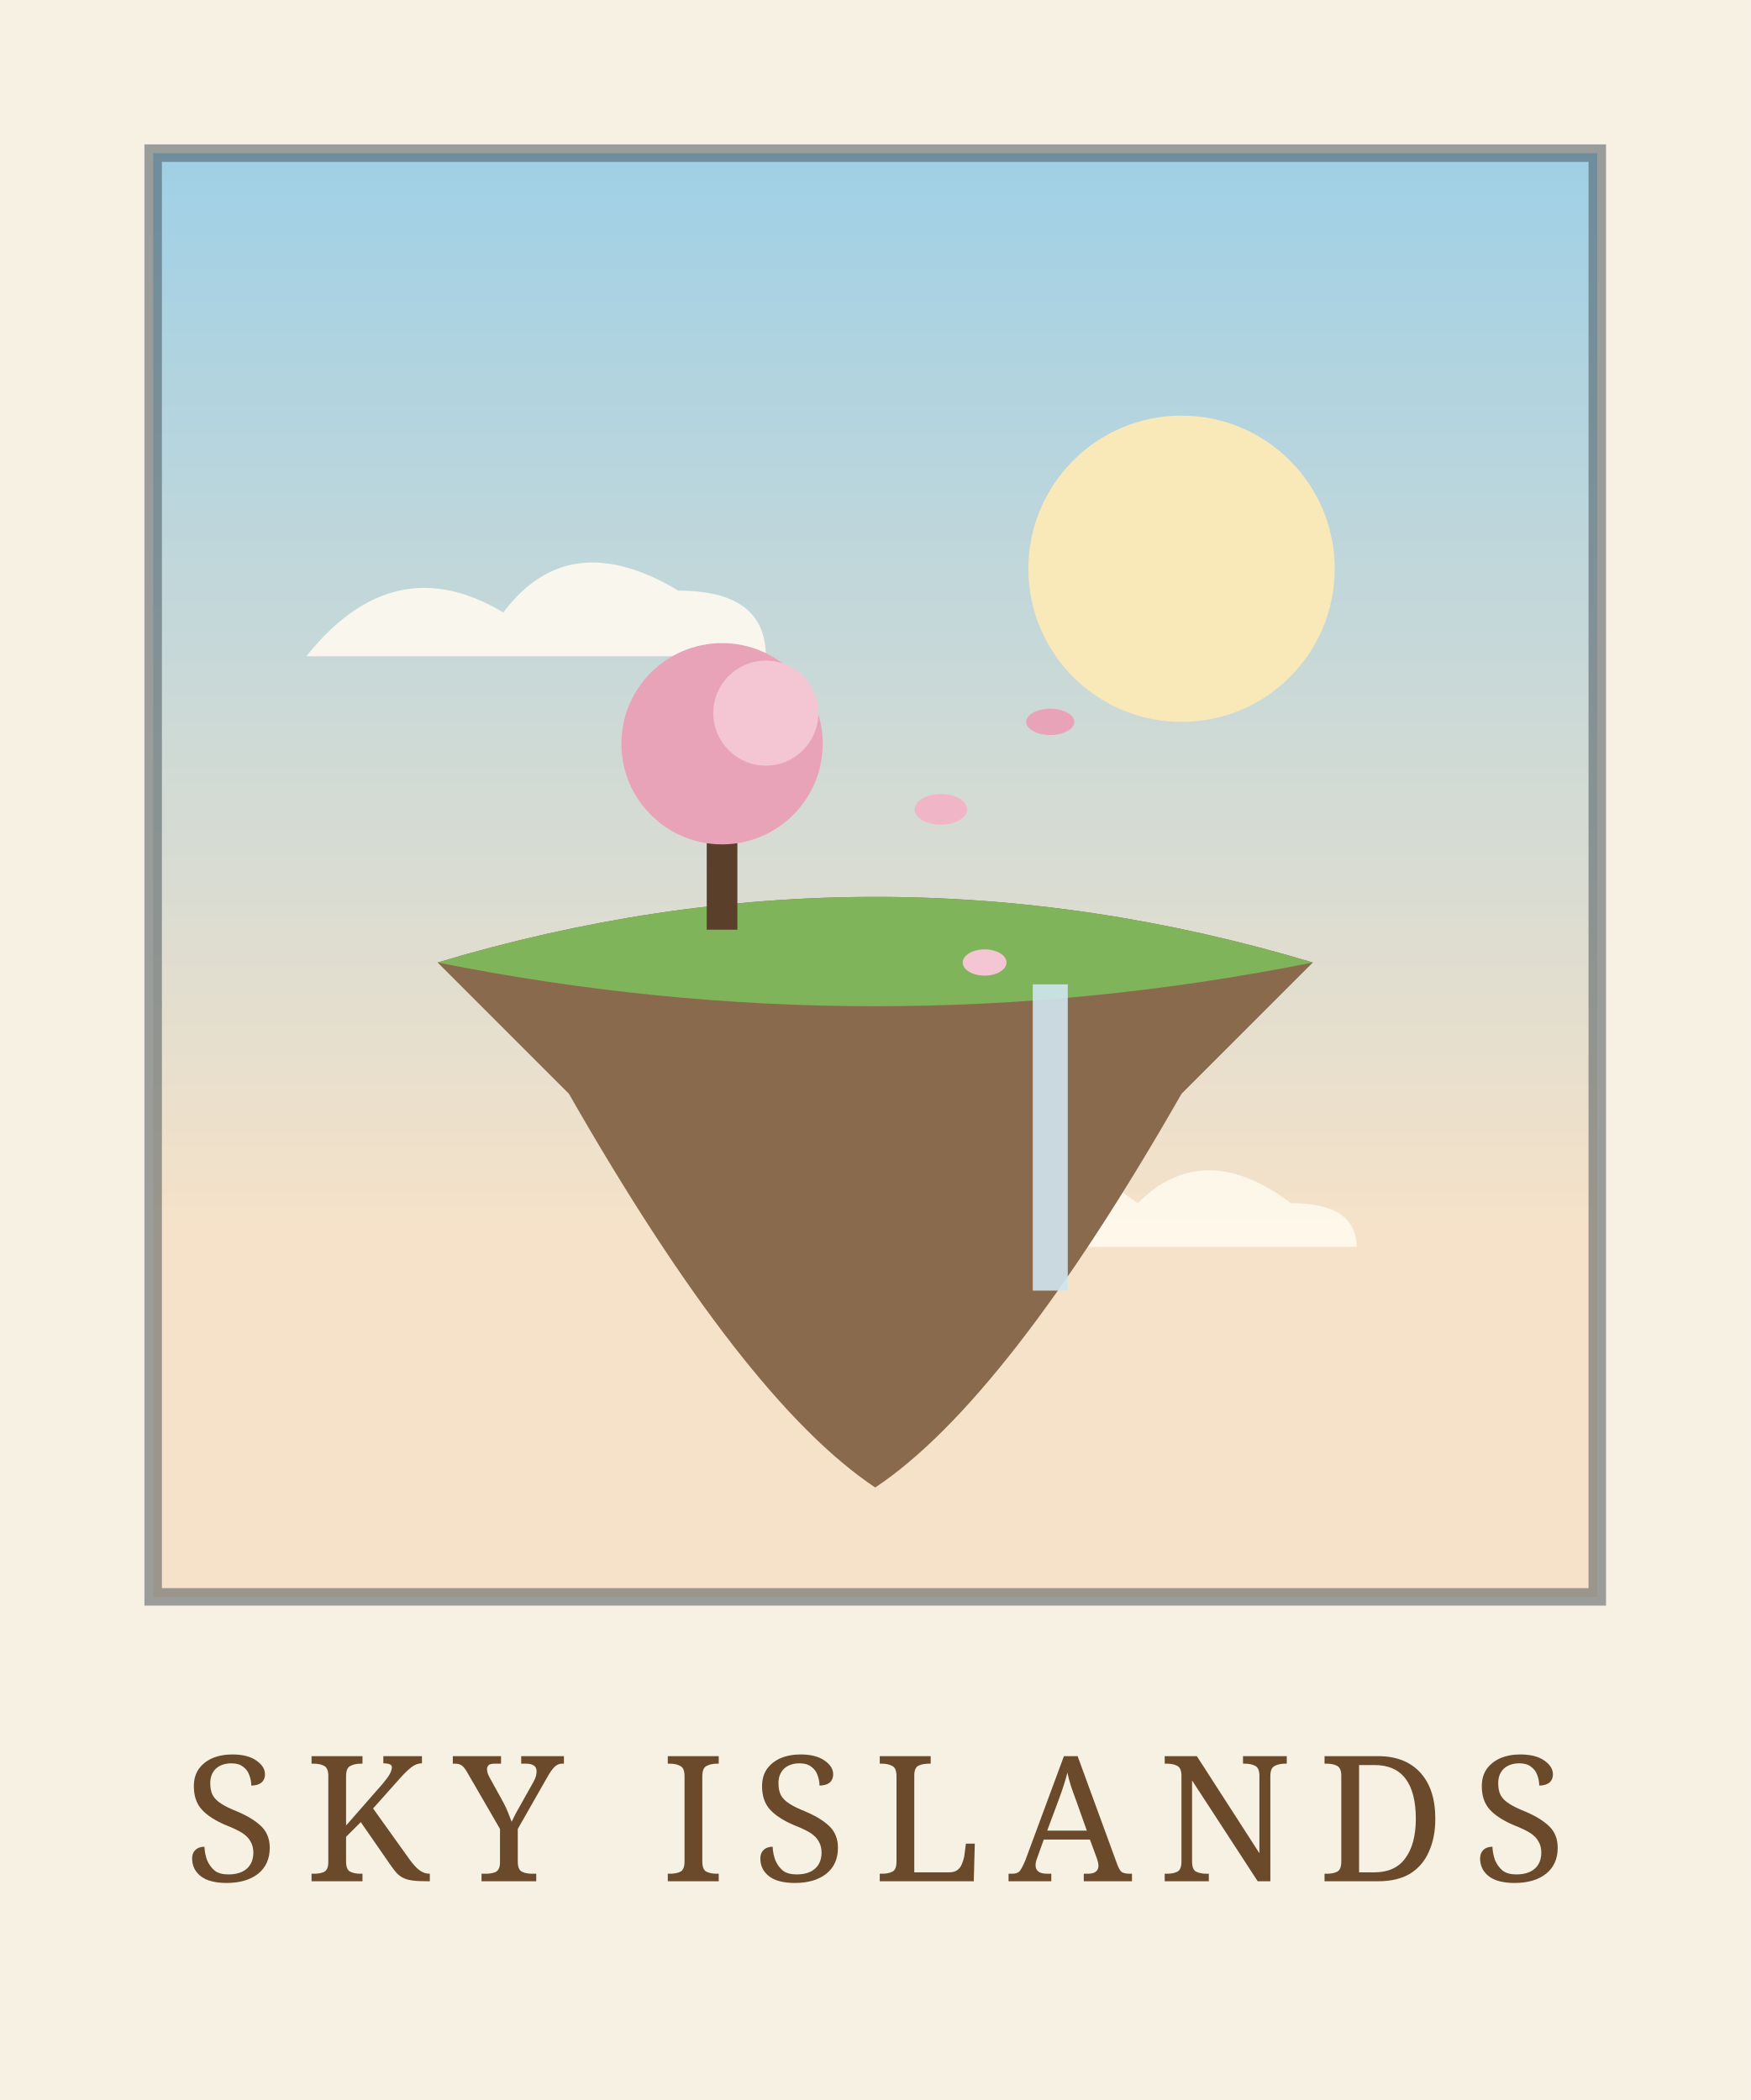
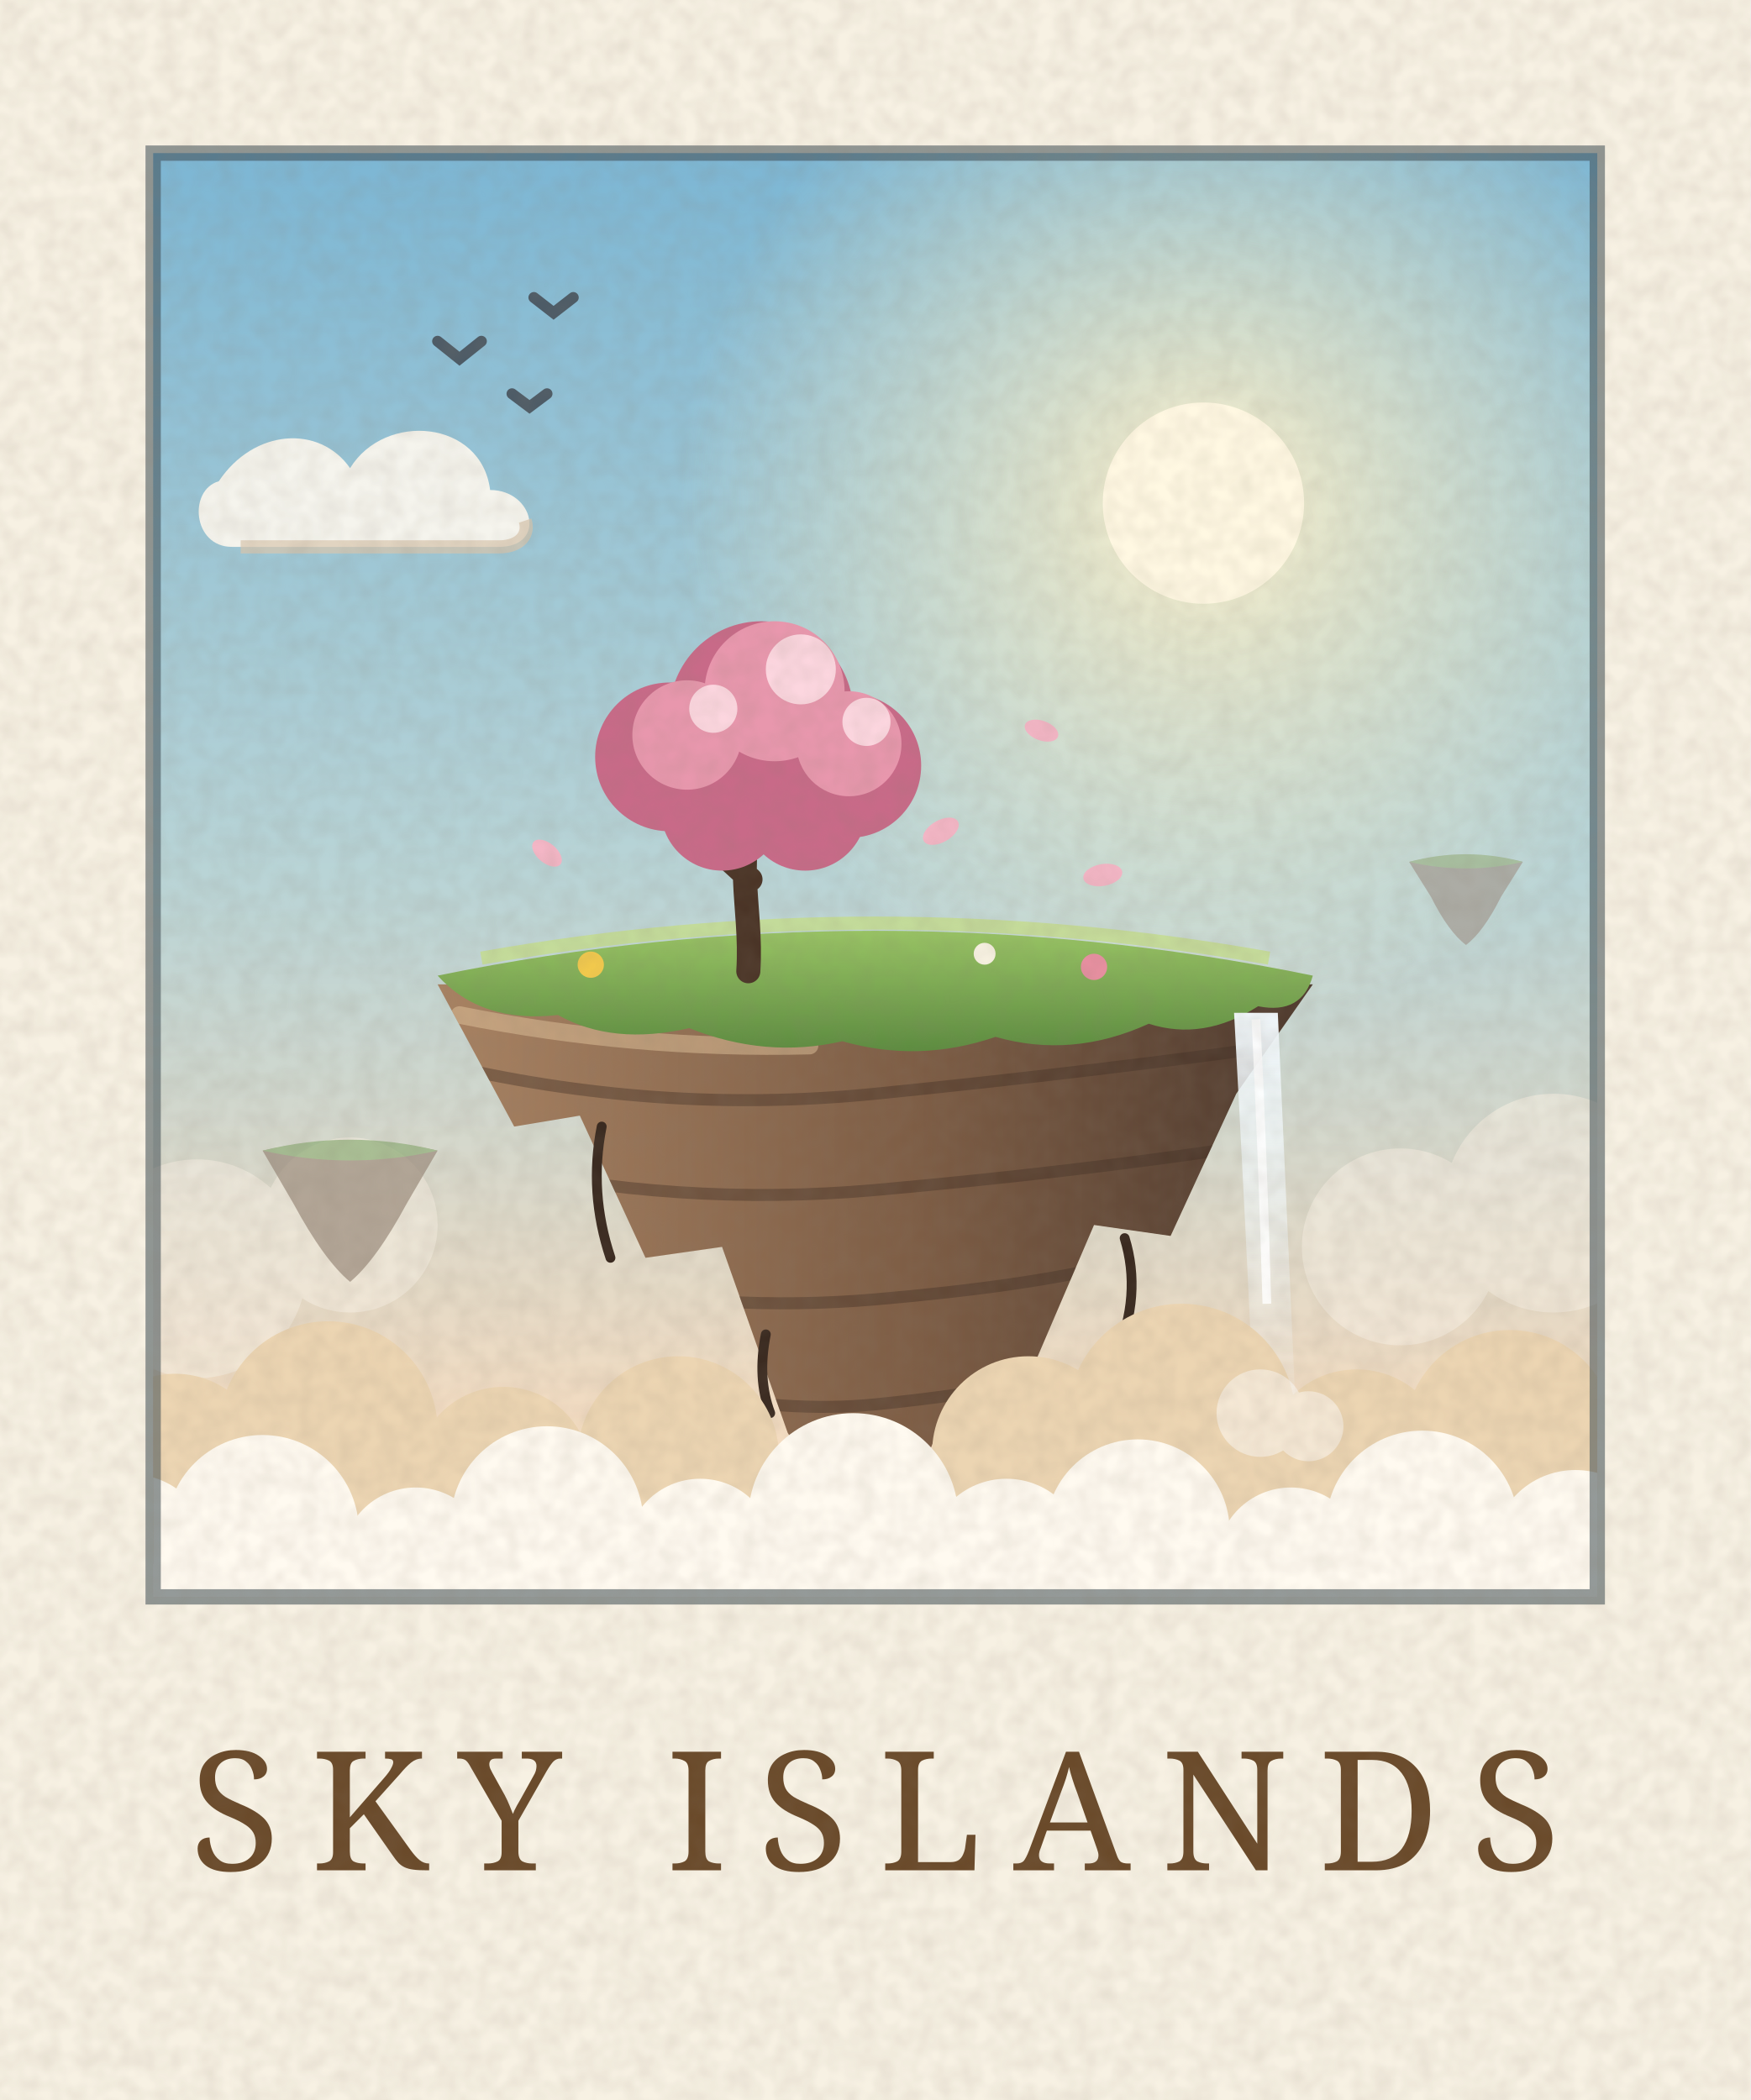
<svg xmlns="http://www.w3.org/2000/svg" viewBox="0 0 80 96">
  <defs>
    <linearGradient id="sky" x1="0" y1="0" x2="0" y2="1">
-       <stop offset="0" stop-color="#9fd0e6" />
-       <stop offset="0.75" stop-color="#f6e2c8" />
+       <stop offset="0" stop-color="#7cb6d4" />
+       <stop offset="0.5" stop-color="#b9d4d6" />
+       <stop offset="0.9" stop-color="#f6dcc0" />
    </linearGradient>
+     <radialGradient id="glow" cx="55" cy="23" r="24" gradientUnits="userSpaceOnUse">
+       <stop offset="0" stop-color="#fff6d6" />
+       <stop offset="0.25" stop-color="#fff1c8" stop-opacity="0.7" />
+       <stop offset="1" stop-color="#fff1c8" stop-opacity="0" />
+     </radialGradient>
+     <linearGradient id="rock" x1="20" y1="0" x2="60" y2="0" gradientUnits="userSpaceOnUse">
+       <stop offset="0" stop-color="#a88262" />
+       <stop offset="0.55" stop-color="#7d5d45" />
+       <stop offset="1" stop-color="#4e3a2e" />
+     </linearGradient>
+     <linearGradient id="grass" x1="0" y1="41" x2="0" y2="48" gradientUnits="userSpaceOnUse">
+       <stop offset="0" stop-color="#a9d36e" />
+       <stop offset="1" stop-color="#5d8c40" />
+     </linearGradient>
+     <linearGradient id="fall" x1="0" y1="46" x2="0" y2="66" gradientUnits="userSpaceOnUse">
+       <stop offset="0" stop-color="#f4fbff" />
+       <stop offset="1" stop-color="#f4fbff" stop-opacity="0" />
+     </linearGradient>
+     <clipPath id="pic">
+       <rect x="7" y="7" width="66" height="66" />
+     </clipPath>
+     <clipPath id="under">
+       <path d="M20 45L23.5 51.5L26.5 51L29.5 57.5L33 57L36 65.5L40 72L43.5 64L47 63L50 56L53.5 56.5L56.5 50L60 45Z" />
+     </clipPath>
+     <filter id="grain" x="0" y="0" width="100%" height="100%">
+       <feTurbulence type="fractalNoise" baseFrequency="1.1" numOctaves="2" seed="4" />
+       <feColorMatrix values="0 0 0 0 0.25  0 0 0 0 0.2  0 0 0 0 0.15  0 0 0 -1.6 1.15" />
+     </filter>
  </defs>
  <rect width="80" height="96" fill="#f7f1e3" />
-   <rect x="7" y="7" width="66" height="66" fill="url(#sky)" />
-   <circle cx="54" cy="26" r="7" fill="#fae9b8" />
-   <path d="M14 30q4-5 9-2q3-4 8-1q4 0 4 3H14Z" fill="#fffaf0" opacity="0.9" />
-   <path d="M45 56q3-4 7-1q3-3 7 0q3 0 3 2H45Z" fill="#fffaf0" opacity="0.85" />
-   <path d="M20 44q20-6 40 0l-6 6q-8 14-14 18q-6-4-14-18Z" fill="#8a6a4c" />
-   <path d="M20 44q20-6 40 0q-20 4-40 0Z" fill="#7fb45a" />
-   <path d="M33 42.5v-6" stroke="#5a3f2a" stroke-width="1.4" />
-   <circle cx="33" cy="34" r="4.6" fill="#e9a3b8" />
-   <circle cx="35" cy="32.6" r="2.4" fill="#f4c6d3" />
-   <ellipse cx="43" cy="37" rx="1.2" ry="0.7" fill="#f0b5c6" />
-   <ellipse cx="48" cy="33" rx="1.1" ry="0.6" fill="#e9a3b8" />
-   <ellipse cx="45" cy="44" rx="1" ry="0.6" fill="#f4c6d3" />
-   <path d="M48 45v14" stroke="#cfe6f0" stroke-width="1.6" opacity="0.9" />
-   <rect x="7" y="7" width="66" height="66" fill="none" stroke="#3d4a52" stroke-width="0.8" opacity="0.5" />
-   <text x="40" y="86" text-anchor="middle" font-family="Georgia, serif" font-size="8" letter-spacing="1.2" fill="#6a4a2a">SKY ISLANDS</text>
+   <g clip-path="url(#pic)">
+     <rect x="7" y="7" width="66" height="66" fill="url(#sky)" />
+     <rect x="7" y="7" width="66" height="66" fill="url(#glow)" />
+     <circle cx="55" cy="23" r="4.6" fill="#fff8e2" />
+     <g fill="#f6efe2" opacity="0.55">
+       <circle cx="9" cy="58" r="5" />
+       <circle cx="16" cy="56" r="4" />
+       <circle cx="64" cy="57" r="4.5" />
+       <circle cx="71" cy="55" r="5" />
+     </g>
+     <g opacity="0.7">
+       <path d="M12 52.6q4-.9 8 0l-1.4 2.4q-1.4 2.6-2.6 3.6q-1.2-1-2.6-3.6Z" fill="#9a8a7a" />
+       <path d="M12 52.6q4-1 8 0q-4 .9-8 0Z" fill="#8fae78" />
+       <path d="M64.4 39.4q2.6-.6 5.2 0l-1 1.6q-.8 1.6-1.6 2.2q-.8-.6-1.6-2.2Z" fill="#a39a92" />
+       <path d="M64.4 39.4q2.6-.7 5.2 0q-2.6.6-5.2 0Z" fill="#9db58a" />
+     </g>
+     <path d="M10 22c1.6-2.4 4.6-2.6 6-.6c1.6-2.6 6-2.2 6.4 1c2 0 2.6 2.6.4 2.6H10.6c-1.8 0-2-2.6-.6-3Z" fill="#fffaf0" opacity="0.9" />
+     <path d="M11 25h11.8c1 0 1.4-.6 1.2-1.2" fill="none" stroke="#d9c6ae" stroke-width="0.6" opacity="0.7" />
+     <path d="M20 15.6l1 .8l1-.8M24.4 13.6l.9.7l.9-.7M23.4 18l.8.6l.8-.6" fill="none" stroke="#4d5b66" stroke-width="0.5" stroke-linecap="round" />
+     <path d="M20 45L23.5 51.5L26.5 51L29.5 57.5L33 57L36 65.5L40 72L43.5 64L47 63L50 56L53.5 56.5L56.5 50L60 45Z" fill="url(#rock)" />
+     <g clip-path="url(#under)" fill="none" stroke="#3f2d22" stroke-linecap="round">
+       <path d="M20 48.6q10 2.4 20 1.4t20-2.4M22 53.2q9 2 18 1.2t17-2M26 58.6q7 1.4 14 .8t11-1.6M31 63.6q5 1 9 .6t7-1" stroke-width="0.55" opacity="0.4" />
+       <path d="M21 46.4q8 1.6 16 1.4" stroke="#e2c49c" stroke-width="0.8" opacity="0.5" />
+     </g>
+     <path d="M27.5 51.5q-.6 3 .4 6M44.6 63.4q.8 2.4-.2 4.8M51.4 56.6q.8 2.6-.4 5.4M35 61q-.4 2 .2 3.6" fill="none" stroke="#3a2a20" stroke-width="0.45" stroke-linecap="round" />
+     <path d="M20 44.6Q40 40.5 60 44.6Q59.5 46.4 57.5 46Q55 47.6 52.5 46.8Q49 48.4 45.5 47.4Q42 48.6 38.5 47.6Q35 48.4 31.5 47Q28 47.8 25.5 46.4Q22 46.8 20 44.6Z" fill="url(#grass)" />
+     <path d="M22 43.8Q40 40.6 58 43.8" fill="none" stroke="#c4dc8c" stroke-width="0.6" opacity="0.8" />
+     <path d="M56.4 46.3q.5 9 1 20h1.9q-.5-11-.9-20Z" fill="url(#fall)" />
+     <path d="M57.4 46.6q.3 6 .5 13" fill="none" stroke="#ffffff" stroke-width="0.4" opacity="0.8" />
+     <path d="M34.2 44.4C34.4 41.4 33.4 39 34.8 36.2M34.3 40.2l-2.2-2M34.6 38.4l2-1.4" fill="none" stroke="#4a3426" stroke-width="1.1" stroke-linecap="round" />
+     <g>
+       <g fill="#c86a88">
+         <circle cx="30.6" cy="34.6" r="3.4" />
+         <circle cx="34.8" cy="32.6" r="4.2" />
+         <circle cx="38.8" cy="35" r="3.3" />
+         <circle cx="33" cy="37" r="2.8" />
+         <circle cx="36.8" cy="37" r="2.8" />
+       </g>
+       <g fill="#e897ad">
+         <circle cx="31.4" cy="33.6" r="2.5" />
+         <circle cx="35.4" cy="31.6" r="3.2" />
+         <circle cx="38.8" cy="34" r="2.4" />
+       </g>
+       <g fill="#fcd6df">
+         <circle cx="36.6" cy="30.6" r="1.6" />
+         <circle cx="39.6" cy="33" r="1.1" />
+         <circle cx="32.6" cy="32.4" r="1.1" />
+       </g>
+     </g>
+     <circle cx="27" cy="44.1" r="0.6" fill="#f2c94c" />
+     <circle cx="45" cy="43.6" r="0.5" fill="#f6f0e0" />
+     <circle cx="50" cy="44.2" r="0.6" fill="#e78fa0" />
+     <g fill="#f4b6c6">
+       <ellipse cx="43" cy="38" rx="0.9" ry="0.5" transform="rotate(-30 43 38)" />
+       <ellipse cx="47.6" cy="33.4" rx="0.8" ry="0.45" transform="rotate(20 47.6 33.4)" />
+       <ellipse cx="50.4" cy="40" rx="0.9" ry="0.5" transform="rotate(-10 50.4 40)" />
+       <ellipse cx="25" cy="39" rx="0.8" ry="0.45" transform="rotate(40 25 39)" />
+     </g>
+     <g fill="#ecd5b2">
+       <rect x="7" y="68" width="66" height="6" />
+       <circle cx="8" cy="67" r="4.2" />
+       <circle cx="15" cy="65.4" r="5" />
+       <circle cx="23" cy="67.4" r="4" />
+       <circle cx="31" cy="66.6" r="4.6" />
+       <circle cx="47" cy="66.4" r="4.4" />
+       <circle cx="54" cy="64.8" r="5.2" />
+       <circle cx="62" cy="66.8" r="4.2" />
+       <circle cx="69" cy="65.6" r="4.8" />
+     </g>
+     <g fill="#fffaf0">
+       <rect x="7" y="71.5" width="66" height="2" />
+       <circle cx="6" cy="71" r="3.6" />
+       <circle cx="12" cy="70" r="4.4" />
+       <circle cx="19" cy="71.4" r="3.4" />
+       <circle cx="25" cy="69.6" r="4.4" />
+       <circle cx="32" cy="71" r="3.4" />
+       <circle cx="39" cy="69.4" r="4.8" />
+       <circle cx="46" cy="71.2" r="3.6" />
+       <circle cx="52" cy="70" r="4.2" />
+       <circle cx="59" cy="71.4" r="3.4" />
+       <circle cx="65" cy="69.8" r="4.4" />
+       <circle cx="72" cy="71" r="3.8" />
+     </g>
+     <g fill="#ffffff" opacity="0.45">
+       <circle cx="57.6" cy="64.6" r="2" />
+       <circle cx="59.8" cy="65.2" r="1.6" />
+     </g>
+   </g>
+   <rect x="7" y="7" width="66" height="66" fill="none" stroke="#3d4a52" stroke-width="0.7" opacity="0.55" />
+   <text x="40" y="85.5" text-anchor="middle" font-family="Georgia, serif" font-size="7.6" letter-spacing="1.4" fill="#6a4a2a">SKY ISLANDS</text>
+   <rect width="80" height="96" filter="url(#grain)" opacity="0.14" />
</svg>
